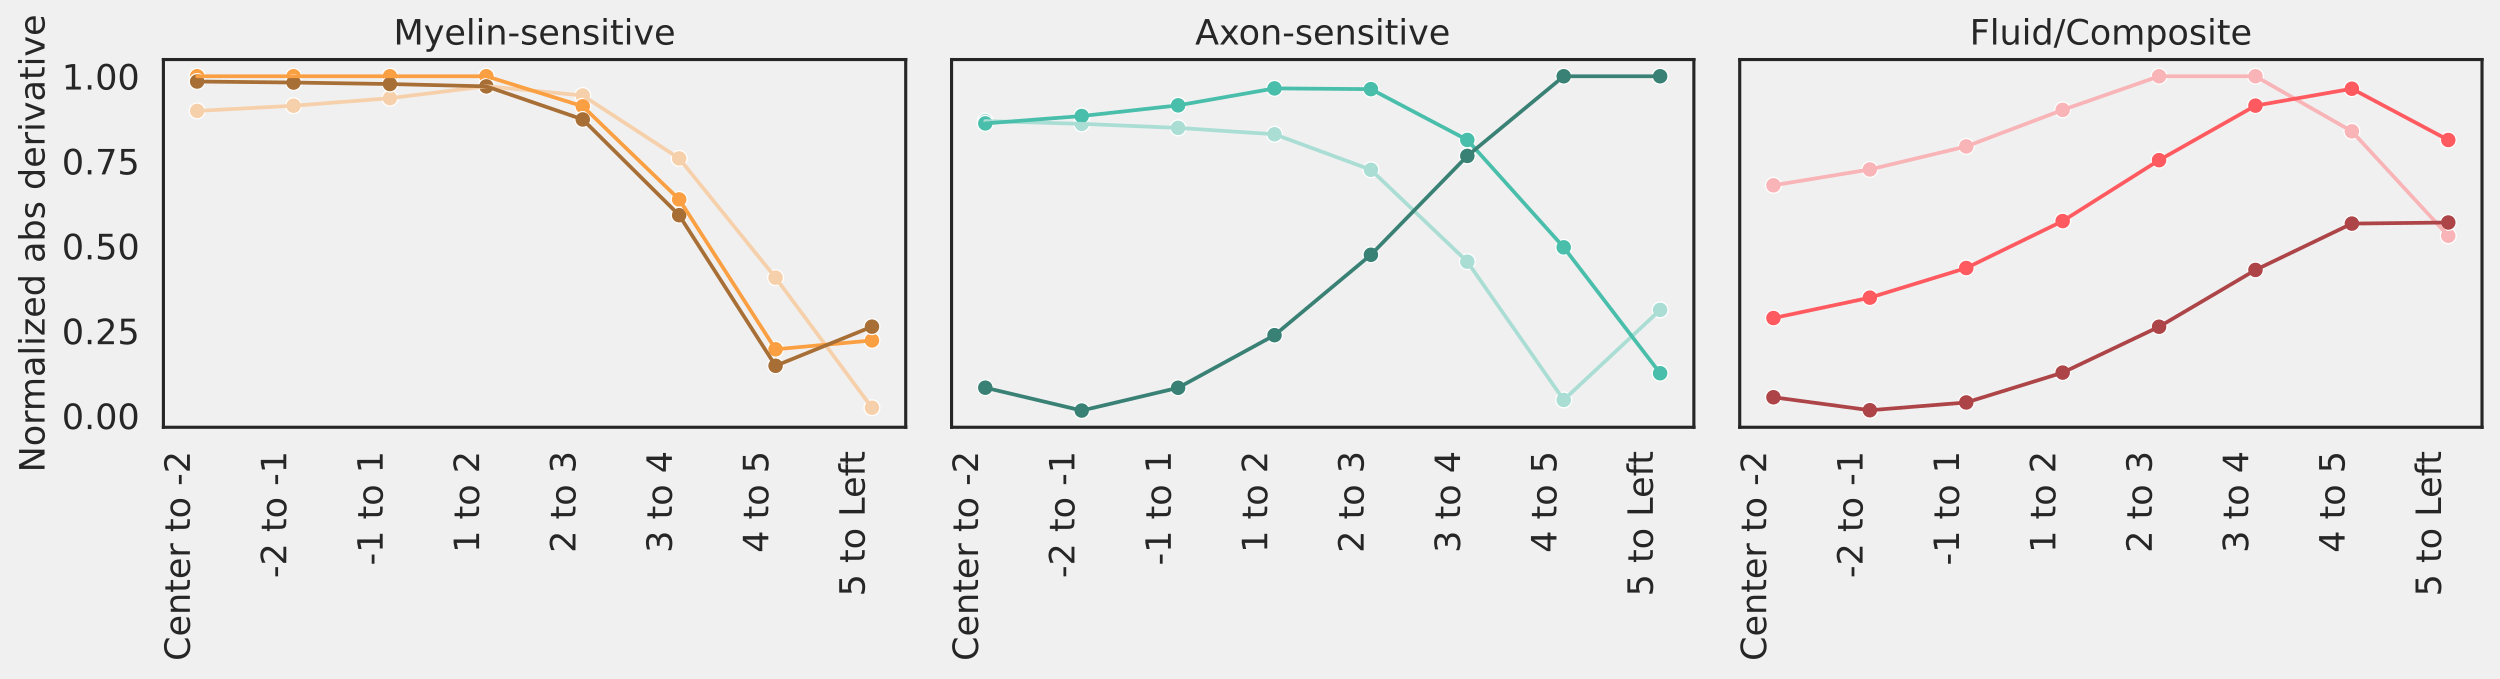
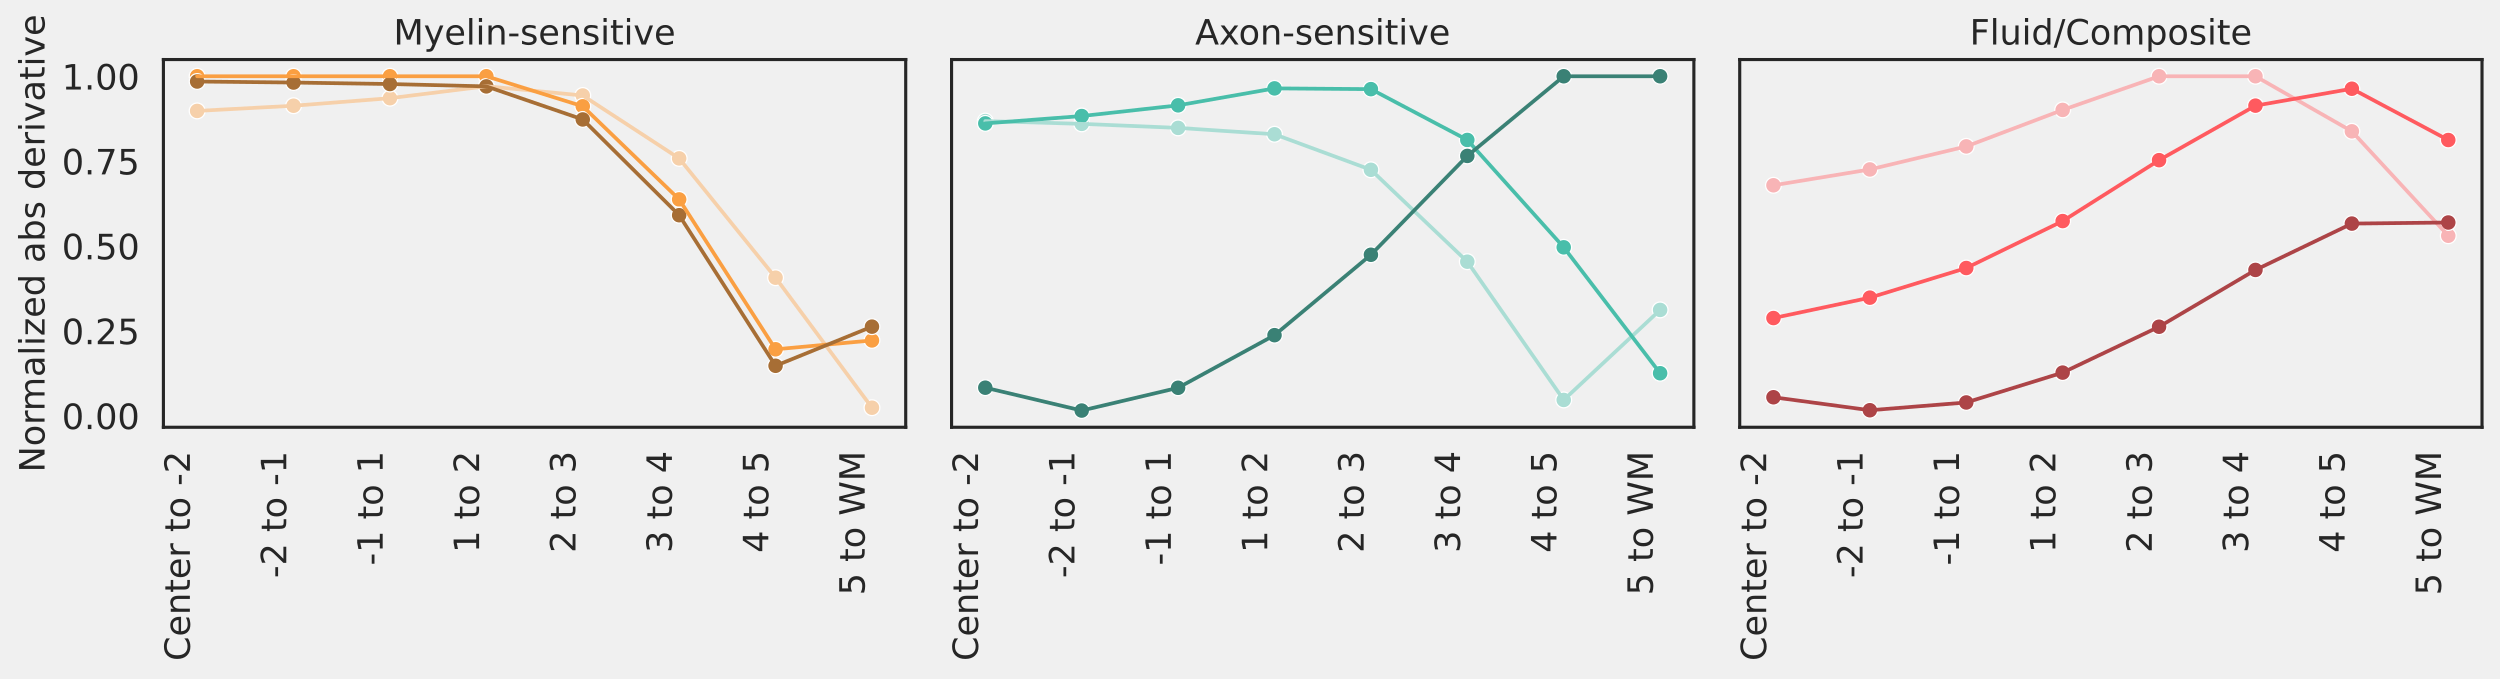
<svg xmlns="http://www.w3.org/2000/svg" xmlns:xlink="http://www.w3.org/1999/xlink" width="1000.881pt" height="271.791pt" viewBox="0 0 1000.881 271.791" version="1.1">
  <defs>
    <style type="text/css">*{stroke-linejoin: round; stroke-linecap: butt}</style>
  </defs>
  <g id="figure_1">
    <g id="patch_1">
      <path d="M 0 271.791  L 1000.881 271.791  L 1000.881 0  L 0 0  L 0 271.791  z " style="fill: none" />
    </g>
    <g id="axes_1">
      <g id="patch_2">
        <path d="M 65.421 171.058  L 362.604 171.058  L 362.604 23.838  L 65.421 23.838  L 65.421 171.058  z " style="fill: none" />
      </g>
      <g id="matplotlib.axis_1">
        <g id="xtick_1">
          <g id="text_1">
            <text style="fill: #262626; font: 14px 'DejaVu Sans', sans-serif" transform="translate(76.01799 264.5906) rotate(-90)">Center to -2</text>
          </g>
        </g>
        <g id="xtick_2">
          <g id="text_2">
            <text style="fill: #262626; font: 14px 'DejaVu Sans', sans-serif" transform="translate(114.6131 231.4281) rotate(-90)">-2 to -1</text>
          </g>
        </g>
        <g id="xtick_3">
          <g id="text_3">
            <text style="fill: #262626; font: 14px 'DejaVu Sans', sans-serif" transform="translate(153.2083 226.3772) rotate(-90)">-1 to 1</text>
          </g>
        </g>
        <g id="xtick_4">
          <g id="text_4">
            <text style="fill: #262626; font: 14px 'DejaVu Sans', sans-serif" transform="translate(191.8034 221.3262) rotate(-90)">1 to 2</text>
          </g>
        </g>
        <g id="xtick_5">
          <g id="text_5">
            <text style="fill: #262626; font: 14px 'DejaVu Sans', sans-serif" transform="translate(230.3985 221.3262) rotate(-90)">2 to 3</text>
          </g>
        </g>
        <g id="xtick_6">
          <g id="text_6">
            <text style="fill: #262626; font: 14px 'DejaVu Sans', sans-serif" transform="translate(268.9937 221.3262) rotate(-90)">3 to 4</text>
          </g>
        </g>
        <g id="xtick_7">
          <g id="text_7">
            <text style="fill: #262626; font: 14px 'DejaVu Sans', sans-serif" transform="translate(307.5888 221.3262) rotate(-90)">4 to 5</text>
          </g>
        </g>
        <g id="xtick_8">
          <g id="text_8">
-             <text style="fill: #262626; font: 14px 'DejaVu Sans', sans-serif" transform="translate(346.184 238.7606) rotate(-90)">5 to Left</text>
+             <text style="fill: #262626; font: 14px 'DejaVu Sans', sans-serif" transform="translate(346.184 238.3406) rotate(-90)">5 to WM</text>
          </g>
        </g>
      </g>
      <g id="matplotlib.axis_2">
        <g id="ytick_1">
          <g id="text_9">
            <text style="fill: #262626; font: 14px 'DejaVu Sans', sans-serif; text-anchor: end" x="55.921" y="171.773" transform="rotate(-0 55.92125 171.7731)">0.00</text>
          </g>
        </g>
        <g id="ytick_2">
          <g id="text_10">
            <text style="fill: #262626; font: 14px 'DejaVu Sans', sans-serif; text-anchor: end" x="55.921" y="137.792" transform="rotate(-0 55.92125 137.7919)">0.25</text>
          </g>
        </g>
        <g id="ytick_3">
          <g id="text_11">
            <text style="fill: #262626; font: 14px 'DejaVu Sans', sans-serif; text-anchor: end" x="55.921" y="103.811" transform="rotate(-0 55.92125 103.8108)">0.50</text>
          </g>
        </g>
        <g id="ytick_4">
          <g id="text_12">
            <text style="fill: #262626; font: 14px 'DejaVu Sans', sans-serif; text-anchor: end" x="55.921" y="69.83" transform="rotate(-0 55.92125 69.82967)">0.75</text>
          </g>
        </g>
        <g id="ytick_5">
          <g id="text_13">
            <text style="fill: #262626; font: 14px 'DejaVu Sans', sans-serif; text-anchor: end" x="55.921" y="35.849" transform="rotate(-0 55.92125 35.84854)">1.00</text>
          </g>
        </g>
        <g id="text_14">
          <text style="fill: #262626; font: 14px 'DejaVu Sans', sans-serif; text-anchor: middle" x="17.838" y="97.448" transform="rotate(-90 17.83781 97.44781)">Normalized abs derivative</text>
        </g>
      </g>
      <g id="PolyCollection_1" />
      <g id="PolyCollection_2" />
      <g id="PolyCollection_3" />
      <g id="PathCollection_1">
        <defs>
-           <path id="C0_0_bd292361c4" d="M 0 3.162  C 0.839 3.162 1.643 2.829 2.236 2.236  C 2.829 1.643 3.162 0.839 3.162 -0  C 3.162 -0.839 2.829 -1.643 2.236 -2.236  C 1.643 -2.829 0.839 -3.162 0 -3.162  C -0.839 -3.162 -1.643 -2.829 -2.236 -2.236  C -2.829 -1.643 -3.162 -0.839 -3.162 0  C -3.162 0.839 -2.829 1.643 -2.236 2.236  C -1.643 2.829 -0.839 3.162 0 3.162  z " />
+           <path id="C0_0_7c9fc529fb" d="M 0 3.162  C 0.839 3.162 1.643 2.829 2.236 2.236  C 2.829 1.643 3.162 0.839 3.162 -0  C 3.162 -0.839 2.829 -1.643 2.236 -2.236  C 1.643 -2.829 0.839 -3.162 0 -3.162  C -0.839 -3.162 -1.643 -2.829 -2.236 -2.236  C -2.829 -1.643 -3.162 -0.839 -3.162 0  C -3.162 0.839 -2.829 1.643 -2.236 2.236  C -1.643 2.829 -0.839 3.162 0 3.162  z " />
        </defs>
-         <g clip-path="url(#p30a40b929b)">
-           <use xlink:href="#C0_0_bd292361c4" x="78.93" y="44.407" style="fill: #f6d0aa; stroke: #ffffff; stroke-width: 0.506" />
-         </g>
-         <g clip-path="url(#p30a40b929b)">
-           <use xlink:href="#C0_0_bd292361c4" x="78.93" y="30.53" style="fill: #fa9f42; stroke: #ffffff; stroke-width: 0.506" />
-         </g>
-         <g clip-path="url(#p30a40b929b)">
-           <use xlink:href="#C0_0_bd292361c4" x="78.93" y="32.633" style="fill: #a76e35; stroke: #ffffff; stroke-width: 0.506" />
-         </g>
-         <g clip-path="url(#p30a40b929b)">
-           <use xlink:href="#C0_0_bd292361c4" x="117.525" y="42.328" style="fill: #f6d0aa; stroke: #ffffff; stroke-width: 0.506" />
-         </g>
-         <g clip-path="url(#p30a40b929b)">
-           <use xlink:href="#C0_0_bd292361c4" x="117.525" y="30.53" style="fill: #fa9f42; stroke: #ffffff; stroke-width: 0.506" />
-         </g>
-         <g clip-path="url(#p30a40b929b)">
-           <use xlink:href="#C0_0_bd292361c4" x="117.525" y="33.043" style="fill: #a76e35; stroke: #ffffff; stroke-width: 0.506" />
-         </g>
-         <g clip-path="url(#p30a40b929b)">
-           <use xlink:href="#C0_0_bd292361c4" x="156.12" y="39.308" style="fill: #f6d0aa; stroke: #ffffff; stroke-width: 0.506" />
-         </g>
-         <g clip-path="url(#p30a40b929b)">
-           <use xlink:href="#C0_0_bd292361c4" x="156.12" y="30.53" style="fill: #fa9f42; stroke: #ffffff; stroke-width: 0.506" />
-         </g>
-         <g clip-path="url(#p30a40b929b)">
-           <use xlink:href="#C0_0_bd292361c4" x="156.12" y="33.639" style="fill: #a76e35; stroke: #ffffff; stroke-width: 0.506" />
-         </g>
-         <g clip-path="url(#p30a40b929b)">
-           <use xlink:href="#C0_0_bd292361c4" x="194.715" y="34.523" style="fill: #f6d0aa; stroke: #ffffff; stroke-width: 0.506" />
-         </g>
-         <g clip-path="url(#p30a40b929b)">
-           <use xlink:href="#C0_0_bd292361c4" x="194.715" y="30.53" style="fill: #fa9f42; stroke: #ffffff; stroke-width: 0.506" />
-         </g>
-         <g clip-path="url(#p30a40b929b)">
-           <use xlink:href="#C0_0_bd292361c4" x="194.715" y="34.583" style="fill: #a76e35; stroke: #ffffff; stroke-width: 0.506" />
-         </g>
-         <g clip-path="url(#p30a40b929b)">
-           <use xlink:href="#C0_0_bd292361c4" x="233.31" y="38.235" style="fill: #f6d0aa; stroke: #ffffff; stroke-width: 0.506" />
-         </g>
-         <g clip-path="url(#p30a40b929b)">
-           <use xlink:href="#C0_0_bd292361c4" x="233.31" y="42.558" style="fill: #fa9f42; stroke: #ffffff; stroke-width: 0.506" />
-         </g>
-         <g clip-path="url(#p30a40b929b)">
-           <use xlink:href="#C0_0_bd292361c4" x="233.31" y="47.824" style="fill: #a76e35; stroke: #ffffff; stroke-width: 0.506" />
-         </g>
-         <g clip-path="url(#p30a40b929b)">
-           <use xlink:href="#C0_0_bd292361c4" x="271.905" y="63.42" style="fill: #f6d0aa; stroke: #ffffff; stroke-width: 0.506" />
-         </g>
-         <g clip-path="url(#p30a40b929b)">
-           <use xlink:href="#C0_0_bd292361c4" x="271.905" y="79.837" style="fill: #fa9f42; stroke: #ffffff; stroke-width: 0.506" />
-         </g>
-         <g clip-path="url(#p30a40b929b)">
-           <use xlink:href="#C0_0_bd292361c4" x="271.905" y="86.161" style="fill: #a76e35; stroke: #ffffff; stroke-width: 0.506" />
-         </g>
-         <g clip-path="url(#p30a40b929b)">
-           <use xlink:href="#C0_0_bd292361c4" x="310.5" y="111.176" style="fill: #f6d0aa; stroke: #ffffff; stroke-width: 0.506" />
-         </g>
-         <g clip-path="url(#p30a40b929b)">
-           <use xlink:href="#C0_0_bd292361c4" x="310.5" y="139.838" style="fill: #fa9f42; stroke: #ffffff; stroke-width: 0.506" />
-         </g>
-         <g clip-path="url(#p30a40b929b)">
-           <use xlink:href="#C0_0_bd292361c4" x="310.5" y="146.442" style="fill: #a76e35; stroke: #ffffff; stroke-width: 0.506" />
-         </g>
-         <g clip-path="url(#p30a40b929b)">
-           <use xlink:href="#C0_0_bd292361c4" x="349.096" y="163.229" style="fill: #f6d0aa; stroke: #ffffff; stroke-width: 0.506" />
-         </g>
-         <g clip-path="url(#p30a40b929b)">
-           <use xlink:href="#C0_0_bd292361c4" x="349.096" y="136.287" style="fill: #fa9f42; stroke: #ffffff; stroke-width: 0.506" />
-         </g>
-         <g clip-path="url(#p30a40b929b)">
-           <use xlink:href="#C0_0_bd292361c4" x="349.096" y="130.772" style="fill: #a76e35; stroke: #ffffff; stroke-width: 0.506" />
+         <g clip-path="url(#pcca1a34834)">
+           <use xlink:href="#C0_0_7c9fc529fb" x="78.93" y="44.407" style="fill: #f6d0aa; stroke: #ffffff; stroke-width: 0.506" />
+         </g>
+         <g clip-path="url(#pcca1a34834)">
+           <use xlink:href="#C0_0_7c9fc529fb" x="78.93" y="30.53" style="fill: #fa9f42; stroke: #ffffff; stroke-width: 0.506" />
+         </g>
+         <g clip-path="url(#pcca1a34834)">
+           <use xlink:href="#C0_0_7c9fc529fb" x="78.93" y="32.633" style="fill: #a76e35; stroke: #ffffff; stroke-width: 0.506" />
+         </g>
+         <g clip-path="url(#pcca1a34834)">
+           <use xlink:href="#C0_0_7c9fc529fb" x="117.525" y="42.328" style="fill: #f6d0aa; stroke: #ffffff; stroke-width: 0.506" />
+         </g>
+         <g clip-path="url(#pcca1a34834)">
+           <use xlink:href="#C0_0_7c9fc529fb" x="117.525" y="30.53" style="fill: #fa9f42; stroke: #ffffff; stroke-width: 0.506" />
+         </g>
+         <g clip-path="url(#pcca1a34834)">
+           <use xlink:href="#C0_0_7c9fc529fb" x="117.525" y="33.043" style="fill: #a76e35; stroke: #ffffff; stroke-width: 0.506" />
+         </g>
+         <g clip-path="url(#pcca1a34834)">
+           <use xlink:href="#C0_0_7c9fc529fb" x="156.12" y="39.308" style="fill: #f6d0aa; stroke: #ffffff; stroke-width: 0.506" />
+         </g>
+         <g clip-path="url(#pcca1a34834)">
+           <use xlink:href="#C0_0_7c9fc529fb" x="156.12" y="30.53" style="fill: #fa9f42; stroke: #ffffff; stroke-width: 0.506" />
+         </g>
+         <g clip-path="url(#pcca1a34834)">
+           <use xlink:href="#C0_0_7c9fc529fb" x="156.12" y="33.639" style="fill: #a76e35; stroke: #ffffff; stroke-width: 0.506" />
+         </g>
+         <g clip-path="url(#pcca1a34834)">
+           <use xlink:href="#C0_0_7c9fc529fb" x="194.715" y="34.523" style="fill: #f6d0aa; stroke: #ffffff; stroke-width: 0.506" />
+         </g>
+         <g clip-path="url(#pcca1a34834)">
+           <use xlink:href="#C0_0_7c9fc529fb" x="194.715" y="30.53" style="fill: #fa9f42; stroke: #ffffff; stroke-width: 0.506" />
+         </g>
+         <g clip-path="url(#pcca1a34834)">
+           <use xlink:href="#C0_0_7c9fc529fb" x="194.715" y="34.583" style="fill: #a76e35; stroke: #ffffff; stroke-width: 0.506" />
+         </g>
+         <g clip-path="url(#pcca1a34834)">
+           <use xlink:href="#C0_0_7c9fc529fb" x="233.31" y="38.235" style="fill: #f6d0aa; stroke: #ffffff; stroke-width: 0.506" />
+         </g>
+         <g clip-path="url(#pcca1a34834)">
+           <use xlink:href="#C0_0_7c9fc529fb" x="233.31" y="42.558" style="fill: #fa9f42; stroke: #ffffff; stroke-width: 0.506" />
+         </g>
+         <g clip-path="url(#pcca1a34834)">
+           <use xlink:href="#C0_0_7c9fc529fb" x="233.31" y="47.824" style="fill: #a76e35; stroke: #ffffff; stroke-width: 0.506" />
+         </g>
+         <g clip-path="url(#pcca1a34834)">
+           <use xlink:href="#C0_0_7c9fc529fb" x="271.905" y="63.42" style="fill: #f6d0aa; stroke: #ffffff; stroke-width: 0.506" />
+         </g>
+         <g clip-path="url(#pcca1a34834)">
+           <use xlink:href="#C0_0_7c9fc529fb" x="271.905" y="79.837" style="fill: #fa9f42; stroke: #ffffff; stroke-width: 0.506" />
+         </g>
+         <g clip-path="url(#pcca1a34834)">
+           <use xlink:href="#C0_0_7c9fc529fb" x="271.905" y="86.161" style="fill: #a76e35; stroke: #ffffff; stroke-width: 0.506" />
+         </g>
+         <g clip-path="url(#pcca1a34834)">
+           <use xlink:href="#C0_0_7c9fc529fb" x="310.5" y="111.176" style="fill: #f6d0aa; stroke: #ffffff; stroke-width: 0.506" />
+         </g>
+         <g clip-path="url(#pcca1a34834)">
+           <use xlink:href="#C0_0_7c9fc529fb" x="310.5" y="139.838" style="fill: #fa9f42; stroke: #ffffff; stroke-width: 0.506" />
+         </g>
+         <g clip-path="url(#pcca1a34834)">
+           <use xlink:href="#C0_0_7c9fc529fb" x="310.5" y="146.442" style="fill: #a76e35; stroke: #ffffff; stroke-width: 0.506" />
+         </g>
+         <g clip-path="url(#pcca1a34834)">
+           <use xlink:href="#C0_0_7c9fc529fb" x="349.096" y="163.229" style="fill: #f6d0aa; stroke: #ffffff; stroke-width: 0.506" />
+         </g>
+         <g clip-path="url(#pcca1a34834)">
+           <use xlink:href="#C0_0_7c9fc529fb" x="349.096" y="136.287" style="fill: #fa9f42; stroke: #ffffff; stroke-width: 0.506" />
+         </g>
+         <g clip-path="url(#pcca1a34834)">
+           <use xlink:href="#C0_0_7c9fc529fb" x="349.096" y="130.772" style="fill: #a76e35; stroke: #ffffff; stroke-width: 0.506" />
        </g>
      </g>
      <g id="line2d_1">
-         <path d="M 78.93 44.407  L 117.525 42.328  L 156.12 39.308  L 194.715 34.523  L 233.31 38.235  L 271.905 63.42  L 310.5 111.176  L 349.096 163.229  " clip-path="url(#p30a40b929b)" style="fill: none; stroke: #f6d0aa; stroke-width: 1.5; stroke-linecap: round" />
+         <path d="M 78.93 44.407  L 117.525 42.328  L 156.12 39.308  L 194.715 34.523  L 233.31 38.235  L 271.905 63.42  L 310.5 111.176  L 349.096 163.229  " clip-path="url(#pcca1a34834)" style="fill: none; stroke: #f6d0aa; stroke-width: 1.5; stroke-linecap: round" />
      </g>
      <g id="line2d_2">
-         <path d="M 78.93 30.53  L 117.525 30.53  L 156.12 30.53  L 194.715 30.53  L 233.31 42.558  L 271.905 79.837  L 310.5 139.838  L 349.096 136.287  " clip-path="url(#p30a40b929b)" style="fill: none; stroke: #fa9f42; stroke-width: 1.5; stroke-linecap: round" />
+         <path d="M 78.93 30.53  L 117.525 30.53  L 156.12 30.53  L 194.715 30.53  L 233.31 42.558  L 271.905 79.837  L 310.5 139.838  L 349.096 136.287  " clip-path="url(#pcca1a34834)" style="fill: none; stroke: #fa9f42; stroke-width: 1.5; stroke-linecap: round" />
      </g>
      <g id="line2d_3">
-         <path d="M 78.93 32.633  L 117.525 33.043  L 156.12 33.639  L 194.715 34.583  L 233.31 47.824  L 271.905 86.161  L 310.5 146.442  L 349.096 130.772  " clip-path="url(#p30a40b929b)" style="fill: none; stroke: #a76e35; stroke-width: 1.5; stroke-linecap: round" />
+         <path d="M 78.93 32.633  L 117.525 33.043  L 156.12 33.639  L 194.715 34.583  L 233.31 47.824  L 271.905 86.161  L 310.5 146.442  L 349.096 130.772  " clip-path="url(#pcca1a34834)" style="fill: none; stroke: #a76e35; stroke-width: 1.5; stroke-linecap: round" />
      </g>
      <g id="patch_3">
        <path d="M 65.421 171.058  L 65.421 23.838  " style="fill: none; stroke: #262626; stroke-width: 1.25; stroke-linejoin: miter; stroke-linecap: square" />
      </g>
      <g id="patch_4">
        <path d="M 362.604 171.058  L 362.604 23.838  " style="fill: none; stroke: #262626; stroke-width: 1.25; stroke-linejoin: miter; stroke-linecap: square" />
      </g>
      <g id="patch_5">
        <path d="M 65.421 171.058  L 362.604 171.058  " style="fill: none; stroke: #262626; stroke-width: 1.25; stroke-linejoin: miter; stroke-linecap: square" />
      </g>
      <g id="patch_6">
        <path d="M 65.421 23.838  L 362.604 23.838  " style="fill: none; stroke: #262626; stroke-width: 1.25; stroke-linejoin: miter; stroke-linecap: square" />
      </g>
      <g id="text_15">
        <text style="fill: #262626; font: 14px 'DejaVu Sans', sans-serif; text-anchor: middle" x="214.013" y="17.838" transform="rotate(-0 214.0125 17.83781)">Myelin-sensitive</text>
      </g>
    </g>
    <g id="axes_2">
      <g id="patch_7">
        <path d="M 380.96 171.058  L 678.143 171.058  L 678.143 23.838  L 380.96 23.838  L 380.96 171.058  z " style="fill: none" />
      </g>
      <g id="matplotlib.axis_3">
        <g id="xtick_9">
          <g id="text_16">
            <text style="fill: #262626; font: 14px 'DejaVu Sans', sans-serif" transform="translate(391.5567 264.5906) rotate(-90)">Center to -2</text>
          </g>
        </g>
        <g id="xtick_10">
          <g id="text_17">
            <text style="fill: #262626; font: 14px 'DejaVu Sans', sans-serif" transform="translate(430.1518 231.4281) rotate(-90)">-2 to -1</text>
          </g>
        </g>
        <g id="xtick_11">
          <g id="text_18">
            <text style="fill: #262626; font: 14px 'DejaVu Sans', sans-serif" transform="translate(468.747 226.3772) rotate(-90)">-1 to 1</text>
          </g>
        </g>
        <g id="xtick_12">
          <g id="text_19">
            <text style="fill: #262626; font: 14px 'DejaVu Sans', sans-serif" transform="translate(507.3421 221.3262) rotate(-90)">1 to 2</text>
          </g>
        </g>
        <g id="xtick_13">
          <g id="text_20">
            <text style="fill: #262626; font: 14px 'DejaVu Sans', sans-serif" transform="translate(545.9373 221.3262) rotate(-90)">2 to 3</text>
          </g>
        </g>
        <g id="xtick_14">
          <g id="text_21">
            <text style="fill: #262626; font: 14px 'DejaVu Sans', sans-serif" transform="translate(584.5324 221.3262) rotate(-90)">3 to 4</text>
          </g>
        </g>
        <g id="xtick_15">
          <g id="text_22">
            <text style="fill: #262626; font: 14px 'DejaVu Sans', sans-serif" transform="translate(623.1275 221.3262) rotate(-90)">4 to 5</text>
          </g>
        </g>
        <g id="xtick_16">
          <g id="text_23">
-             <text style="fill: #262626; font: 14px 'DejaVu Sans', sans-serif" transform="translate(661.7227 238.7606) rotate(-90)">5 to Left</text>
+             <text style="fill: #262626; font: 14px 'DejaVu Sans', sans-serif" transform="translate(661.7227 238.3406) rotate(-90)">5 to WM</text>
          </g>
        </g>
      </g>
      <g id="matplotlib.axis_4">
        <g id="ytick_6" />
        <g id="ytick_7" />
        <g id="ytick_8" />
        <g id="ytick_9" />
        <g id="ytick_10" />
      </g>
      <g id="PolyCollection_4" />
      <g id="PolyCollection_5" />
      <g id="PolyCollection_6" />
      <g id="PathCollection_2">
        <defs>
-           <path id="C1_0_9772c72537" d="M 0 3.162  C 0.839 3.162 1.643 2.829 2.236 2.236  C 2.829 1.643 3.162 0.839 3.162 -0  C 3.162 -0.839 2.829 -1.643 2.236 -2.236  C 1.643 -2.829 0.839 -3.162 0 -3.162  C -0.839 -3.162 -1.643 -2.829 -2.236 -2.236  C -2.829 -1.643 -3.162 -0.839 -3.162 0  C -3.162 0.839 -2.829 1.643 -2.236 2.236  C -1.643 2.829 -0.839 3.162 0 3.162  z " />
+           <path id="C1_0_eef1cdcd1e" d="M 0 3.162  C 0.839 3.162 1.643 2.829 2.236 2.236  C 2.829 1.643 3.162 0.839 3.162 -0  C 3.162 -0.839 2.829 -1.643 2.236 -2.236  C 1.643 -2.829 0.839 -3.162 0 -3.162  C -0.839 -3.162 -1.643 -2.829 -2.236 -2.236  C -2.829 -1.643 -3.162 -0.839 -3.162 0  C -3.162 0.839 -2.829 1.643 -2.236 2.236  C -1.643 2.829 -0.839 3.162 0 3.162  z " />
        </defs>
-         <g clip-path="url(#p5ad6457f88)">
-           <use xlink:href="#C1_0_9772c72537" x="394.468" y="48.477" style="fill: #aaddd4; stroke: #ffffff; stroke-width: 0.506" />
-         </g>
-         <g clip-path="url(#p5ad6457f88)">
-           <use xlink:href="#C1_0_9772c72537" x="394.468" y="49.405" style="fill: #49beaa; stroke: #ffffff; stroke-width: 0.506" />
-         </g>
-         <g clip-path="url(#p5ad6457f88)">
-           <use xlink:href="#C1_0_9772c72537" x="394.468" y="155.213" style="fill: #3a8175; stroke: #ffffff; stroke-width: 0.506" />
-         </g>
-         <g clip-path="url(#p5ad6457f88)">
-           <use xlink:href="#C1_0_9772c72537" x="433.063" y="49.588" style="fill: #aaddd4; stroke: #ffffff; stroke-width: 0.506" />
-         </g>
-         <g clip-path="url(#p5ad6457f88)">
-           <use xlink:href="#C1_0_9772c72537" x="433.063" y="46.455" style="fill: #49beaa; stroke: #ffffff; stroke-width: 0.506" />
-         </g>
-         <g clip-path="url(#p5ad6457f88)">
-           <use xlink:href="#C1_0_9772c72537" x="433.063" y="164.366" style="fill: #3a8175; stroke: #ffffff; stroke-width: 0.506" />
-         </g>
-         <g clip-path="url(#p5ad6457f88)">
-           <use xlink:href="#C1_0_9772c72537" x="471.659" y="51.201" style="fill: #aaddd4; stroke: #ffffff; stroke-width: 0.506" />
-         </g>
-         <g clip-path="url(#p5ad6457f88)">
-           <use xlink:href="#C1_0_9772c72537" x="471.659" y="42.171" style="fill: #49beaa; stroke: #ffffff; stroke-width: 0.506" />
-         </g>
-         <g clip-path="url(#p5ad6457f88)">
-           <use xlink:href="#C1_0_9772c72537" x="471.659" y="155.25" style="fill: #3a8175; stroke: #ffffff; stroke-width: 0.506" />
-         </g>
-         <g clip-path="url(#p5ad6457f88)">
-           <use xlink:href="#C1_0_9772c72537" x="510.254" y="53.757" style="fill: #aaddd4; stroke: #ffffff; stroke-width: 0.506" />
-         </g>
-         <g clip-path="url(#p5ad6457f88)">
-           <use xlink:href="#C1_0_9772c72537" x="510.254" y="35.383" style="fill: #49beaa; stroke: #ffffff; stroke-width: 0.506" />
-         </g>
-         <g clip-path="url(#p5ad6457f88)">
-           <use xlink:href="#C1_0_9772c72537" x="510.254" y="134.188" style="fill: #3a8175; stroke: #ffffff; stroke-width: 0.506" />
-         </g>
-         <g clip-path="url(#p5ad6457f88)">
-           <use xlink:href="#C1_0_9772c72537" x="548.849" y="67.984" style="fill: #aaddd4; stroke: #ffffff; stroke-width: 0.506" />
-         </g>
-         <g clip-path="url(#p5ad6457f88)">
-           <use xlink:href="#C1_0_9772c72537" x="548.849" y="35.686" style="fill: #49beaa; stroke: #ffffff; stroke-width: 0.506" />
-         </g>
-         <g clip-path="url(#p5ad6457f88)">
-           <use xlink:href="#C1_0_9772c72537" x="548.849" y="101.994" style="fill: #3a8175; stroke: #ffffff; stroke-width: 0.506" />
-         </g>
-         <g clip-path="url(#p5ad6457f88)">
-           <use xlink:href="#C1_0_9772c72537" x="587.444" y="104.768" style="fill: #aaddd4; stroke: #ffffff; stroke-width: 0.506" />
-         </g>
-         <g clip-path="url(#p5ad6457f88)">
-           <use xlink:href="#C1_0_9772c72537" x="587.444" y="56.029" style="fill: #49beaa; stroke: #ffffff; stroke-width: 0.506" />
-         </g>
-         <g clip-path="url(#p5ad6457f88)">
-           <use xlink:href="#C1_0_9772c72537" x="587.444" y="62.426" style="fill: #3a8175; stroke: #ffffff; stroke-width: 0.506" />
-         </g>
-         <g clip-path="url(#p5ad6457f88)">
-           <use xlink:href="#C1_0_9772c72537" x="626.039" y="160.116" style="fill: #aaddd4; stroke: #ffffff; stroke-width: 0.506" />
-         </g>
-         <g clip-path="url(#p5ad6457f88)">
-           <use xlink:href="#C1_0_9772c72537" x="626.039" y="99.018" style="fill: #49beaa; stroke: #ffffff; stroke-width: 0.506" />
-         </g>
-         <g clip-path="url(#p5ad6457f88)">
-           <use xlink:href="#C1_0_9772c72537" x="626.039" y="30.53" style="fill: #3a8175; stroke: #ffffff; stroke-width: 0.506" />
-         </g>
-         <g clip-path="url(#p5ad6457f88)">
-           <use xlink:href="#C1_0_9772c72537" x="664.634" y="124.077" style="fill: #aaddd4; stroke: #ffffff; stroke-width: 0.506" />
-         </g>
-         <g clip-path="url(#p5ad6457f88)">
-           <use xlink:href="#C1_0_9772c72537" x="664.634" y="149.429" style="fill: #49beaa; stroke: #ffffff; stroke-width: 0.506" />
-         </g>
-         <g clip-path="url(#p5ad6457f88)">
-           <use xlink:href="#C1_0_9772c72537" x="664.634" y="30.53" style="fill: #3a8175; stroke: #ffffff; stroke-width: 0.506" />
+         <g clip-path="url(#pd570d6f701)">
+           <use xlink:href="#C1_0_eef1cdcd1e" x="394.468" y="48.477" style="fill: #aaddd4; stroke: #ffffff; stroke-width: 0.506" />
+         </g>
+         <g clip-path="url(#pd570d6f701)">
+           <use xlink:href="#C1_0_eef1cdcd1e" x="394.468" y="49.405" style="fill: #49beaa; stroke: #ffffff; stroke-width: 0.506" />
+         </g>
+         <g clip-path="url(#pd570d6f701)">
+           <use xlink:href="#C1_0_eef1cdcd1e" x="394.468" y="155.213" style="fill: #3a8175; stroke: #ffffff; stroke-width: 0.506" />
+         </g>
+         <g clip-path="url(#pd570d6f701)">
+           <use xlink:href="#C1_0_eef1cdcd1e" x="433.063" y="49.588" style="fill: #aaddd4; stroke: #ffffff; stroke-width: 0.506" />
+         </g>
+         <g clip-path="url(#pd570d6f701)">
+           <use xlink:href="#C1_0_eef1cdcd1e" x="433.063" y="46.455" style="fill: #49beaa; stroke: #ffffff; stroke-width: 0.506" />
+         </g>
+         <g clip-path="url(#pd570d6f701)">
+           <use xlink:href="#C1_0_eef1cdcd1e" x="433.063" y="164.366" style="fill: #3a8175; stroke: #ffffff; stroke-width: 0.506" />
+         </g>
+         <g clip-path="url(#pd570d6f701)">
+           <use xlink:href="#C1_0_eef1cdcd1e" x="471.659" y="51.201" style="fill: #aaddd4; stroke: #ffffff; stroke-width: 0.506" />
+         </g>
+         <g clip-path="url(#pd570d6f701)">
+           <use xlink:href="#C1_0_eef1cdcd1e" x="471.659" y="42.171" style="fill: #49beaa; stroke: #ffffff; stroke-width: 0.506" />
+         </g>
+         <g clip-path="url(#pd570d6f701)">
+           <use xlink:href="#C1_0_eef1cdcd1e" x="471.659" y="155.25" style="fill: #3a8175; stroke: #ffffff; stroke-width: 0.506" />
+         </g>
+         <g clip-path="url(#pd570d6f701)">
+           <use xlink:href="#C1_0_eef1cdcd1e" x="510.254" y="53.757" style="fill: #aaddd4; stroke: #ffffff; stroke-width: 0.506" />
+         </g>
+         <g clip-path="url(#pd570d6f701)">
+           <use xlink:href="#C1_0_eef1cdcd1e" x="510.254" y="35.383" style="fill: #49beaa; stroke: #ffffff; stroke-width: 0.506" />
+         </g>
+         <g clip-path="url(#pd570d6f701)">
+           <use xlink:href="#C1_0_eef1cdcd1e" x="510.254" y="134.188" style="fill: #3a8175; stroke: #ffffff; stroke-width: 0.506" />
+         </g>
+         <g clip-path="url(#pd570d6f701)">
+           <use xlink:href="#C1_0_eef1cdcd1e" x="548.849" y="67.984" style="fill: #aaddd4; stroke: #ffffff; stroke-width: 0.506" />
+         </g>
+         <g clip-path="url(#pd570d6f701)">
+           <use xlink:href="#C1_0_eef1cdcd1e" x="548.849" y="35.686" style="fill: #49beaa; stroke: #ffffff; stroke-width: 0.506" />
+         </g>
+         <g clip-path="url(#pd570d6f701)">
+           <use xlink:href="#C1_0_eef1cdcd1e" x="548.849" y="101.994" style="fill: #3a8175; stroke: #ffffff; stroke-width: 0.506" />
+         </g>
+         <g clip-path="url(#pd570d6f701)">
+           <use xlink:href="#C1_0_eef1cdcd1e" x="587.444" y="104.768" style="fill: #aaddd4; stroke: #ffffff; stroke-width: 0.506" />
+         </g>
+         <g clip-path="url(#pd570d6f701)">
+           <use xlink:href="#C1_0_eef1cdcd1e" x="587.444" y="56.029" style="fill: #49beaa; stroke: #ffffff; stroke-width: 0.506" />
+         </g>
+         <g clip-path="url(#pd570d6f701)">
+           <use xlink:href="#C1_0_eef1cdcd1e" x="587.444" y="62.426" style="fill: #3a8175; stroke: #ffffff; stroke-width: 0.506" />
+         </g>
+         <g clip-path="url(#pd570d6f701)">
+           <use xlink:href="#C1_0_eef1cdcd1e" x="626.039" y="160.116" style="fill: #aaddd4; stroke: #ffffff; stroke-width: 0.506" />
+         </g>
+         <g clip-path="url(#pd570d6f701)">
+           <use xlink:href="#C1_0_eef1cdcd1e" x="626.039" y="99.018" style="fill: #49beaa; stroke: #ffffff; stroke-width: 0.506" />
+         </g>
+         <g clip-path="url(#pd570d6f701)">
+           <use xlink:href="#C1_0_eef1cdcd1e" x="626.039" y="30.53" style="fill: #3a8175; stroke: #ffffff; stroke-width: 0.506" />
+         </g>
+         <g clip-path="url(#pd570d6f701)">
+           <use xlink:href="#C1_0_eef1cdcd1e" x="664.634" y="124.077" style="fill: #aaddd4; stroke: #ffffff; stroke-width: 0.506" />
+         </g>
+         <g clip-path="url(#pd570d6f701)">
+           <use xlink:href="#C1_0_eef1cdcd1e" x="664.634" y="149.429" style="fill: #49beaa; stroke: #ffffff; stroke-width: 0.506" />
+         </g>
+         <g clip-path="url(#pd570d6f701)">
+           <use xlink:href="#C1_0_eef1cdcd1e" x="664.634" y="30.53" style="fill: #3a8175; stroke: #ffffff; stroke-width: 0.506" />
        </g>
      </g>
      <g id="line2d_4">
-         <path d="M 394.468 48.477  L 433.063 49.588  L 471.659 51.201  L 510.254 53.757  L 548.849 67.984  L 587.444 104.768  L 626.039 160.116  L 664.634 124.077  " clip-path="url(#p5ad6457f88)" style="fill: none; stroke: #aaddd4; stroke-width: 1.5; stroke-linecap: round" />
+         <path d="M 394.468 48.477  L 433.063 49.588  L 471.659 51.201  L 510.254 53.757  L 548.849 67.984  L 587.444 104.768  L 626.039 160.116  L 664.634 124.077  " clip-path="url(#pd570d6f701)" style="fill: none; stroke: #aaddd4; stroke-width: 1.5; stroke-linecap: round" />
      </g>
      <g id="line2d_5">
-         <path d="M 394.468 49.405  L 433.063 46.455  L 471.659 42.171  L 510.254 35.383  L 548.849 35.686  L 587.444 56.029  L 626.039 99.018  L 664.634 149.429  " clip-path="url(#p5ad6457f88)" style="fill: none; stroke: #49beaa; stroke-width: 1.5; stroke-linecap: round" />
+         <path d="M 394.468 49.405  L 433.063 46.455  L 471.659 42.171  L 510.254 35.383  L 548.849 35.686  L 587.444 56.029  L 626.039 99.018  L 664.634 149.429  " clip-path="url(#pd570d6f701)" style="fill: none; stroke: #49beaa; stroke-width: 1.5; stroke-linecap: round" />
      </g>
      <g id="line2d_6">
-         <path d="M 394.468 155.213  L 433.063 164.366  L 471.659 155.25  L 510.254 134.188  L 548.849 101.994  L 587.444 62.426  L 626.039 30.53  L 664.634 30.53  " clip-path="url(#p5ad6457f88)" style="fill: none; stroke: #3a8175; stroke-width: 1.5; stroke-linecap: round" />
+         <path d="M 394.468 155.213  L 433.063 164.366  L 471.659 155.25  L 510.254 134.188  L 548.849 101.994  L 587.444 62.426  L 626.039 30.53  L 664.634 30.53  " clip-path="url(#pd570d6f701)" style="fill: none; stroke: #3a8175; stroke-width: 1.5; stroke-linecap: round" />
      </g>
      <g id="patch_8">
        <path d="M 380.96 171.058  L 380.96 23.838  " style="fill: none; stroke: #262626; stroke-width: 1.25; stroke-linejoin: miter; stroke-linecap: square" />
      </g>
      <g id="patch_9">
        <path d="M 678.143 171.058  L 678.143 23.838  " style="fill: none; stroke: #262626; stroke-width: 1.25; stroke-linejoin: miter; stroke-linecap: square" />
      </g>
      <g id="patch_10">
        <path d="M 380.96 171.058  L 678.143 171.058  " style="fill: none; stroke: #262626; stroke-width: 1.25; stroke-linejoin: miter; stroke-linecap: square" />
      </g>
      <g id="patch_11">
        <path d="M 380.96 23.838  L 678.143 23.838  " style="fill: none; stroke: #262626; stroke-width: 1.25; stroke-linejoin: miter; stroke-linecap: square" />
      </g>
      <g id="text_24">
        <text style="fill: #262626; font: 14px 'DejaVu Sans', sans-serif; text-anchor: middle" x="529.551" y="17.838" transform="rotate(-0 529.5512 17.83781)">Axon-sensitive</text>
      </g>
    </g>
    <g id="axes_3">
      <g id="patch_12">
        <path d="M 696.499 171.058  L 993.681 171.058  L 993.681 23.838  L 696.499 23.838  L 696.499 171.058  z " style="fill: none" />
      </g>
      <g id="matplotlib.axis_5">
        <g id="xtick_17">
          <g id="text_25">
            <text style="fill: #262626; font: 14px 'DejaVu Sans', sans-serif" transform="translate(707.0954 264.5906) rotate(-90)">Center to -2</text>
          </g>
        </g>
        <g id="xtick_18">
          <g id="text_26">
            <text style="fill: #262626; font: 14px 'DejaVu Sans', sans-serif" transform="translate(745.6906 231.4281) rotate(-90)">-2 to -1</text>
          </g>
        </g>
        <g id="xtick_19">
          <g id="text_27">
            <text style="fill: #262626; font: 14px 'DejaVu Sans', sans-serif" transform="translate(784.2857 226.3772) rotate(-90)">-1 to 1</text>
          </g>
        </g>
        <g id="xtick_20">
          <g id="text_28">
            <text style="fill: #262626; font: 14px 'DejaVu Sans', sans-serif" transform="translate(822.8808 221.3262) rotate(-90)">1 to 2</text>
          </g>
        </g>
        <g id="xtick_21">
          <g id="text_29">
            <text style="fill: #262626; font: 14px 'DejaVu Sans', sans-serif" transform="translate(861.476 221.3262) rotate(-90)">2 to 3</text>
          </g>
        </g>
        <g id="xtick_22">
          <g id="text_30">
            <text style="fill: #262626; font: 14px 'DejaVu Sans', sans-serif" transform="translate(900.0711 221.3262) rotate(-90)">3 to 4</text>
          </g>
        </g>
        <g id="xtick_23">
          <g id="text_31">
            <text style="fill: #262626; font: 14px 'DejaVu Sans', sans-serif" transform="translate(938.6662 221.3262) rotate(-90)">4 to 5</text>
          </g>
        </g>
        <g id="xtick_24">
          <g id="text_32">
-             <text style="fill: #262626; font: 14px 'DejaVu Sans', sans-serif" transform="translate(977.2614 238.7606) rotate(-90)">5 to Left</text>
+             <text style="fill: #262626; font: 14px 'DejaVu Sans', sans-serif" transform="translate(977.2614 238.3406) rotate(-90)">5 to WM</text>
          </g>
        </g>
      </g>
      <g id="matplotlib.axis_6">
        <g id="ytick_11" />
        <g id="ytick_12" />
        <g id="ytick_13" />
        <g id="ytick_14" />
        <g id="ytick_15" />
      </g>
      <g id="PolyCollection_7" />
      <g id="PolyCollection_8" />
      <g id="PolyCollection_9" />
      <g id="PathCollection_3">
        <defs>
-           <path id="C2_0_4f23ccff24" d="M 0 3.162  C 0.839 3.162 1.643 2.829 2.236 2.236  C 2.829 1.643 3.162 0.839 3.162 -0  C 3.162 -0.839 2.829 -1.643 2.236 -2.236  C 1.643 -2.829 0.839 -3.162 0 -3.162  C -0.839 -3.162 -1.643 -2.829 -2.236 -2.236  C -2.829 -1.643 -3.162 -0.839 -3.162 0  C -3.162 0.839 -2.829 1.643 -2.236 2.236  C -1.643 2.829 -0.839 3.162 0 3.162  z " />
+           <path id="C2_0_ca0b8b3326" d="M 0 3.162  C 0.839 3.162 1.643 2.829 2.236 2.236  C 2.829 1.643 3.162 0.839 3.162 -0  C 3.162 -0.839 2.829 -1.643 2.236 -2.236  C 1.643 -2.829 0.839 -3.162 0 -3.162  C -0.839 -3.162 -1.643 -2.829 -2.236 -2.236  C -2.829 -1.643 -3.162 -0.839 -3.162 0  C -3.162 0.839 -2.829 1.643 -2.236 2.236  C -1.643 2.829 -0.839 3.162 0 3.162  z " />
        </defs>
-         <g clip-path="url(#p7b4bec5ad5)">
-           <use xlink:href="#C2_0_4f23ccff24" x="710.007" y="127.332" style="fill: #ff5a5f; stroke: #ffffff; stroke-width: 0.506" />
-         </g>
-         <g clip-path="url(#p7b4bec5ad5)">
-           <use xlink:href="#C2_0_4f23ccff24" x="710.007" y="74.182" style="fill: #f8b4b6; stroke: #ffffff; stroke-width: 0.506" />
-         </g>
-         <g clip-path="url(#p7b4bec5ad5)">
-           <use xlink:href="#C2_0_4f23ccff24" x="710.007" y="159.043" style="fill: #ad4447; stroke: #ffffff; stroke-width: 0.506" />
-         </g>
-         <g clip-path="url(#p7b4bec5ad5)">
-           <use xlink:href="#C2_0_4f23ccff24" x="748.602" y="119.164" style="fill: #ff5a5f; stroke: #ffffff; stroke-width: 0.506" />
-         </g>
-         <g clip-path="url(#p7b4bec5ad5)">
-           <use xlink:href="#C2_0_4f23ccff24" x="748.602" y="67.834" style="fill: #f8b4b6; stroke: #ffffff; stroke-width: 0.506" />
-         </g>
-         <g clip-path="url(#p7b4bec5ad5)">
-           <use xlink:href="#C2_0_4f23ccff24" x="748.602" y="164.238" style="fill: #ad4447; stroke: #ffffff; stroke-width: 0.506" />
-         </g>
-         <g clip-path="url(#p7b4bec5ad5)">
-           <use xlink:href="#C2_0_4f23ccff24" x="787.197" y="107.3" style="fill: #ff5a5f; stroke: #ffffff; stroke-width: 0.506" />
-         </g>
-         <g clip-path="url(#p7b4bec5ad5)">
-           <use xlink:href="#C2_0_4f23ccff24" x="787.197" y="58.614" style="fill: #f8b4b6; stroke: #ffffff; stroke-width: 0.506" />
-         </g>
-         <g clip-path="url(#p7b4bec5ad5)">
-           <use xlink:href="#C2_0_4f23ccff24" x="787.197" y="161.126" style="fill: #ad4447; stroke: #ffffff; stroke-width: 0.506" />
-         </g>
-         <g clip-path="url(#p7b4bec5ad5)">
-           <use xlink:href="#C2_0_4f23ccff24" x="825.792" y="88.504" style="fill: #ff5a5f; stroke: #ffffff; stroke-width: 0.506" />
-         </g>
-         <g clip-path="url(#p7b4bec5ad5)">
-           <use xlink:href="#C2_0_4f23ccff24" x="825.792" y="44.005" style="fill: #f8b4b6; stroke: #ffffff; stroke-width: 0.506" />
-         </g>
-         <g clip-path="url(#p7b4bec5ad5)">
-           <use xlink:href="#C2_0_4f23ccff24" x="825.792" y="149.173" style="fill: #ad4447; stroke: #ffffff; stroke-width: 0.506" />
-         </g>
-         <g clip-path="url(#p7b4bec5ad5)">
-           <use xlink:href="#C2_0_4f23ccff24" x="864.388" y="64.122" style="fill: #ff5a5f; stroke: #ffffff; stroke-width: 0.506" />
-         </g>
-         <g clip-path="url(#p7b4bec5ad5)">
-           <use xlink:href="#C2_0_4f23ccff24" x="864.388" y="30.53" style="fill: #f8b4b6; stroke: #ffffff; stroke-width: 0.506" />
-         </g>
-         <g clip-path="url(#p7b4bec5ad5)">
-           <use xlink:href="#C2_0_4f23ccff24" x="864.388" y="130.809" style="fill: #ad4447; stroke: #ffffff; stroke-width: 0.506" />
-         </g>
-         <g clip-path="url(#p7b4bec5ad5)">
-           <use xlink:href="#C2_0_4f23ccff24" x="902.983" y="42.29" style="fill: #ff5a5f; stroke: #ffffff; stroke-width: 0.506" />
-         </g>
-         <g clip-path="url(#p7b4bec5ad5)">
-           <use xlink:href="#C2_0_4f23ccff24" x="902.983" y="30.53" style="fill: #f8b4b6; stroke: #ffffff; stroke-width: 0.506" />
-         </g>
-         <g clip-path="url(#p7b4bec5ad5)">
-           <use xlink:href="#C2_0_4f23ccff24" x="902.983" y="108.069" style="fill: #ad4447; stroke: #ffffff; stroke-width: 0.506" />
-         </g>
-         <g clip-path="url(#p7b4bec5ad5)">
-           <use xlink:href="#C2_0_4f23ccff24" x="941.578" y="35.522" style="fill: #ff5a5f; stroke: #ffffff; stroke-width: 0.506" />
-         </g>
-         <g clip-path="url(#p7b4bec5ad5)">
-           <use xlink:href="#C2_0_4f23ccff24" x="941.578" y="52.58" style="fill: #f8b4b6; stroke: #ffffff; stroke-width: 0.506" />
-         </g>
-         <g clip-path="url(#p7b4bec5ad5)">
-           <use xlink:href="#C2_0_4f23ccff24" x="941.578" y="89.511" style="fill: #ad4447; stroke: #ffffff; stroke-width: 0.506" />
-         </g>
-         <g clip-path="url(#p7b4bec5ad5)">
-           <use xlink:href="#C2_0_4f23ccff24" x="980.173" y="56.057" style="fill: #ff5a5f; stroke: #ffffff; stroke-width: 0.506" />
-         </g>
-         <g clip-path="url(#p7b4bec5ad5)">
-           <use xlink:href="#C2_0_4f23ccff24" x="980.173" y="94.384" style="fill: #f8b4b6; stroke: #ffffff; stroke-width: 0.506" />
-         </g>
-         <g clip-path="url(#p7b4bec5ad5)">
-           <use xlink:href="#C2_0_4f23ccff24" x="980.173" y="89.08" style="fill: #ad4447; stroke: #ffffff; stroke-width: 0.506" />
+         <g clip-path="url(#p91d2e5f687)">
+           <use xlink:href="#C2_0_ca0b8b3326" x="710.007" y="127.332" style="fill: #ff5a5f; stroke: #ffffff; stroke-width: 0.506" />
+         </g>
+         <g clip-path="url(#p91d2e5f687)">
+           <use xlink:href="#C2_0_ca0b8b3326" x="710.007" y="74.182" style="fill: #f8b4b6; stroke: #ffffff; stroke-width: 0.506" />
+         </g>
+         <g clip-path="url(#p91d2e5f687)">
+           <use xlink:href="#C2_0_ca0b8b3326" x="710.007" y="159.043" style="fill: #ad4447; stroke: #ffffff; stroke-width: 0.506" />
+         </g>
+         <g clip-path="url(#p91d2e5f687)">
+           <use xlink:href="#C2_0_ca0b8b3326" x="748.602" y="119.164" style="fill: #ff5a5f; stroke: #ffffff; stroke-width: 0.506" />
+         </g>
+         <g clip-path="url(#p91d2e5f687)">
+           <use xlink:href="#C2_0_ca0b8b3326" x="748.602" y="67.834" style="fill: #f8b4b6; stroke: #ffffff; stroke-width: 0.506" />
+         </g>
+         <g clip-path="url(#p91d2e5f687)">
+           <use xlink:href="#C2_0_ca0b8b3326" x="748.602" y="164.238" style="fill: #ad4447; stroke: #ffffff; stroke-width: 0.506" />
+         </g>
+         <g clip-path="url(#p91d2e5f687)">
+           <use xlink:href="#C2_0_ca0b8b3326" x="787.197" y="107.3" style="fill: #ff5a5f; stroke: #ffffff; stroke-width: 0.506" />
+         </g>
+         <g clip-path="url(#p91d2e5f687)">
+           <use xlink:href="#C2_0_ca0b8b3326" x="787.197" y="58.614" style="fill: #f8b4b6; stroke: #ffffff; stroke-width: 0.506" />
+         </g>
+         <g clip-path="url(#p91d2e5f687)">
+           <use xlink:href="#C2_0_ca0b8b3326" x="787.197" y="161.126" style="fill: #ad4447; stroke: #ffffff; stroke-width: 0.506" />
+         </g>
+         <g clip-path="url(#p91d2e5f687)">
+           <use xlink:href="#C2_0_ca0b8b3326" x="825.792" y="88.504" style="fill: #ff5a5f; stroke: #ffffff; stroke-width: 0.506" />
+         </g>
+         <g clip-path="url(#p91d2e5f687)">
+           <use xlink:href="#C2_0_ca0b8b3326" x="825.792" y="44.005" style="fill: #f8b4b6; stroke: #ffffff; stroke-width: 0.506" />
+         </g>
+         <g clip-path="url(#p91d2e5f687)">
+           <use xlink:href="#C2_0_ca0b8b3326" x="825.792" y="149.173" style="fill: #ad4447; stroke: #ffffff; stroke-width: 0.506" />
+         </g>
+         <g clip-path="url(#p91d2e5f687)">
+           <use xlink:href="#C2_0_ca0b8b3326" x="864.388" y="64.122" style="fill: #ff5a5f; stroke: #ffffff; stroke-width: 0.506" />
+         </g>
+         <g clip-path="url(#p91d2e5f687)">
+           <use xlink:href="#C2_0_ca0b8b3326" x="864.388" y="30.53" style="fill: #f8b4b6; stroke: #ffffff; stroke-width: 0.506" />
+         </g>
+         <g clip-path="url(#p91d2e5f687)">
+           <use xlink:href="#C2_0_ca0b8b3326" x="864.388" y="130.809" style="fill: #ad4447; stroke: #ffffff; stroke-width: 0.506" />
+         </g>
+         <g clip-path="url(#p91d2e5f687)">
+           <use xlink:href="#C2_0_ca0b8b3326" x="902.983" y="42.29" style="fill: #ff5a5f; stroke: #ffffff; stroke-width: 0.506" />
+         </g>
+         <g clip-path="url(#p91d2e5f687)">
+           <use xlink:href="#C2_0_ca0b8b3326" x="902.983" y="30.53" style="fill: #f8b4b6; stroke: #ffffff; stroke-width: 0.506" />
+         </g>
+         <g clip-path="url(#p91d2e5f687)">
+           <use xlink:href="#C2_0_ca0b8b3326" x="902.983" y="108.069" style="fill: #ad4447; stroke: #ffffff; stroke-width: 0.506" />
+         </g>
+         <g clip-path="url(#p91d2e5f687)">
+           <use xlink:href="#C2_0_ca0b8b3326" x="941.578" y="35.522" style="fill: #ff5a5f; stroke: #ffffff; stroke-width: 0.506" />
+         </g>
+         <g clip-path="url(#p91d2e5f687)">
+           <use xlink:href="#C2_0_ca0b8b3326" x="941.578" y="52.58" style="fill: #f8b4b6; stroke: #ffffff; stroke-width: 0.506" />
+         </g>
+         <g clip-path="url(#p91d2e5f687)">
+           <use xlink:href="#C2_0_ca0b8b3326" x="941.578" y="89.511" style="fill: #ad4447; stroke: #ffffff; stroke-width: 0.506" />
+         </g>
+         <g clip-path="url(#p91d2e5f687)">
+           <use xlink:href="#C2_0_ca0b8b3326" x="980.173" y="56.057" style="fill: #ff5a5f; stroke: #ffffff; stroke-width: 0.506" />
+         </g>
+         <g clip-path="url(#p91d2e5f687)">
+           <use xlink:href="#C2_0_ca0b8b3326" x="980.173" y="94.384" style="fill: #f8b4b6; stroke: #ffffff; stroke-width: 0.506" />
+         </g>
+         <g clip-path="url(#p91d2e5f687)">
+           <use xlink:href="#C2_0_ca0b8b3326" x="980.173" y="89.08" style="fill: #ad4447; stroke: #ffffff; stroke-width: 0.506" />
        </g>
      </g>
      <g id="line2d_7">
-         <path d="M 710.007 74.182  L 748.602 67.834  L 787.197 58.614  L 825.792 44.005  L 864.388 30.53  L 902.983 30.53  L 941.578 52.58  L 980.173 94.384  " clip-path="url(#p7b4bec5ad5)" style="fill: none; stroke: #f8b4b6; stroke-width: 1.5; stroke-linecap: round" />
+         <path d="M 710.007 74.182  L 748.602 67.834  L 787.197 58.614  L 825.792 44.005  L 864.388 30.53  L 902.983 30.53  L 941.578 52.58  L 980.173 94.384  " clip-path="url(#p91d2e5f687)" style="fill: none; stroke: #f8b4b6; stroke-width: 1.5; stroke-linecap: round" />
      </g>
      <g id="line2d_8">
-         <path d="M 710.007 127.332  L 748.602 119.164  L 787.197 107.3  L 825.792 88.504  L 864.388 64.122  L 902.983 42.29  L 941.578 35.522  L 980.173 56.057  " clip-path="url(#p7b4bec5ad5)" style="fill: none; stroke: #ff5a5f; stroke-width: 1.5; stroke-linecap: round" />
+         <path d="M 710.007 127.332  L 748.602 119.164  L 787.197 107.3  L 825.792 88.504  L 864.388 64.122  L 902.983 42.29  L 941.578 35.522  L 980.173 56.057  " clip-path="url(#p91d2e5f687)" style="fill: none; stroke: #ff5a5f; stroke-width: 1.5; stroke-linecap: round" />
      </g>
      <g id="line2d_9">
-         <path d="M 710.007 159.043  L 748.602 164.238  L 787.197 161.126  L 825.792 149.173  L 864.388 130.809  L 902.983 108.069  L 941.578 89.511  L 980.173 89.08  " clip-path="url(#p7b4bec5ad5)" style="fill: none; stroke: #ad4447; stroke-width: 1.5; stroke-linecap: round" />
+         <path d="M 710.007 159.043  L 748.602 164.238  L 787.197 161.126  L 825.792 149.173  L 864.388 130.809  L 902.983 108.069  L 941.578 89.511  L 980.173 89.08  " clip-path="url(#p91d2e5f687)" style="fill: none; stroke: #ad4447; stroke-width: 1.5; stroke-linecap: round" />
      </g>
      <g id="patch_13">
        <path d="M 696.499 171.058  L 696.499 23.838  " style="fill: none; stroke: #262626; stroke-width: 1.25; stroke-linejoin: miter; stroke-linecap: square" />
      </g>
      <g id="patch_14">
        <path d="M 993.681 171.058  L 993.681 23.838  " style="fill: none; stroke: #262626; stroke-width: 1.25; stroke-linejoin: miter; stroke-linecap: square" />
      </g>
      <g id="patch_15">
        <path d="M 696.499 171.058  L 993.681 171.058  " style="fill: none; stroke: #262626; stroke-width: 1.25; stroke-linejoin: miter; stroke-linecap: square" />
      </g>
      <g id="patch_16">
        <path d="M 696.499 23.838  L 993.681 23.838  " style="fill: none; stroke: #262626; stroke-width: 1.25; stroke-linejoin: miter; stroke-linecap: square" />
      </g>
      <g id="text_33">
        <text style="fill: #262626; font: 14px 'DejaVu Sans', sans-serif; text-anchor: middle" x="845.09" y="17.838" transform="rotate(-0 845.09 17.83781)">Fluid/Composite</text>
      </g>
    </g>
  </g>
  <defs>
-     <clipPath id="p30a40b929b">
+     <clipPath id="pcca1a34834">
      <rect x="65.421" y="23.838" width="297.183" height="147.22" />
    </clipPath>
-     <clipPath id="p5ad6457f88">
+     <clipPath id="pd570d6f701">
      <rect x="380.96" y="23.838" width="297.183" height="147.22" />
    </clipPath>
-     <clipPath id="p7b4bec5ad5">
+     <clipPath id="p91d2e5f687">
      <rect x="696.499" y="23.838" width="297.183" height="147.22" />
    </clipPath>
  </defs>
</svg>
